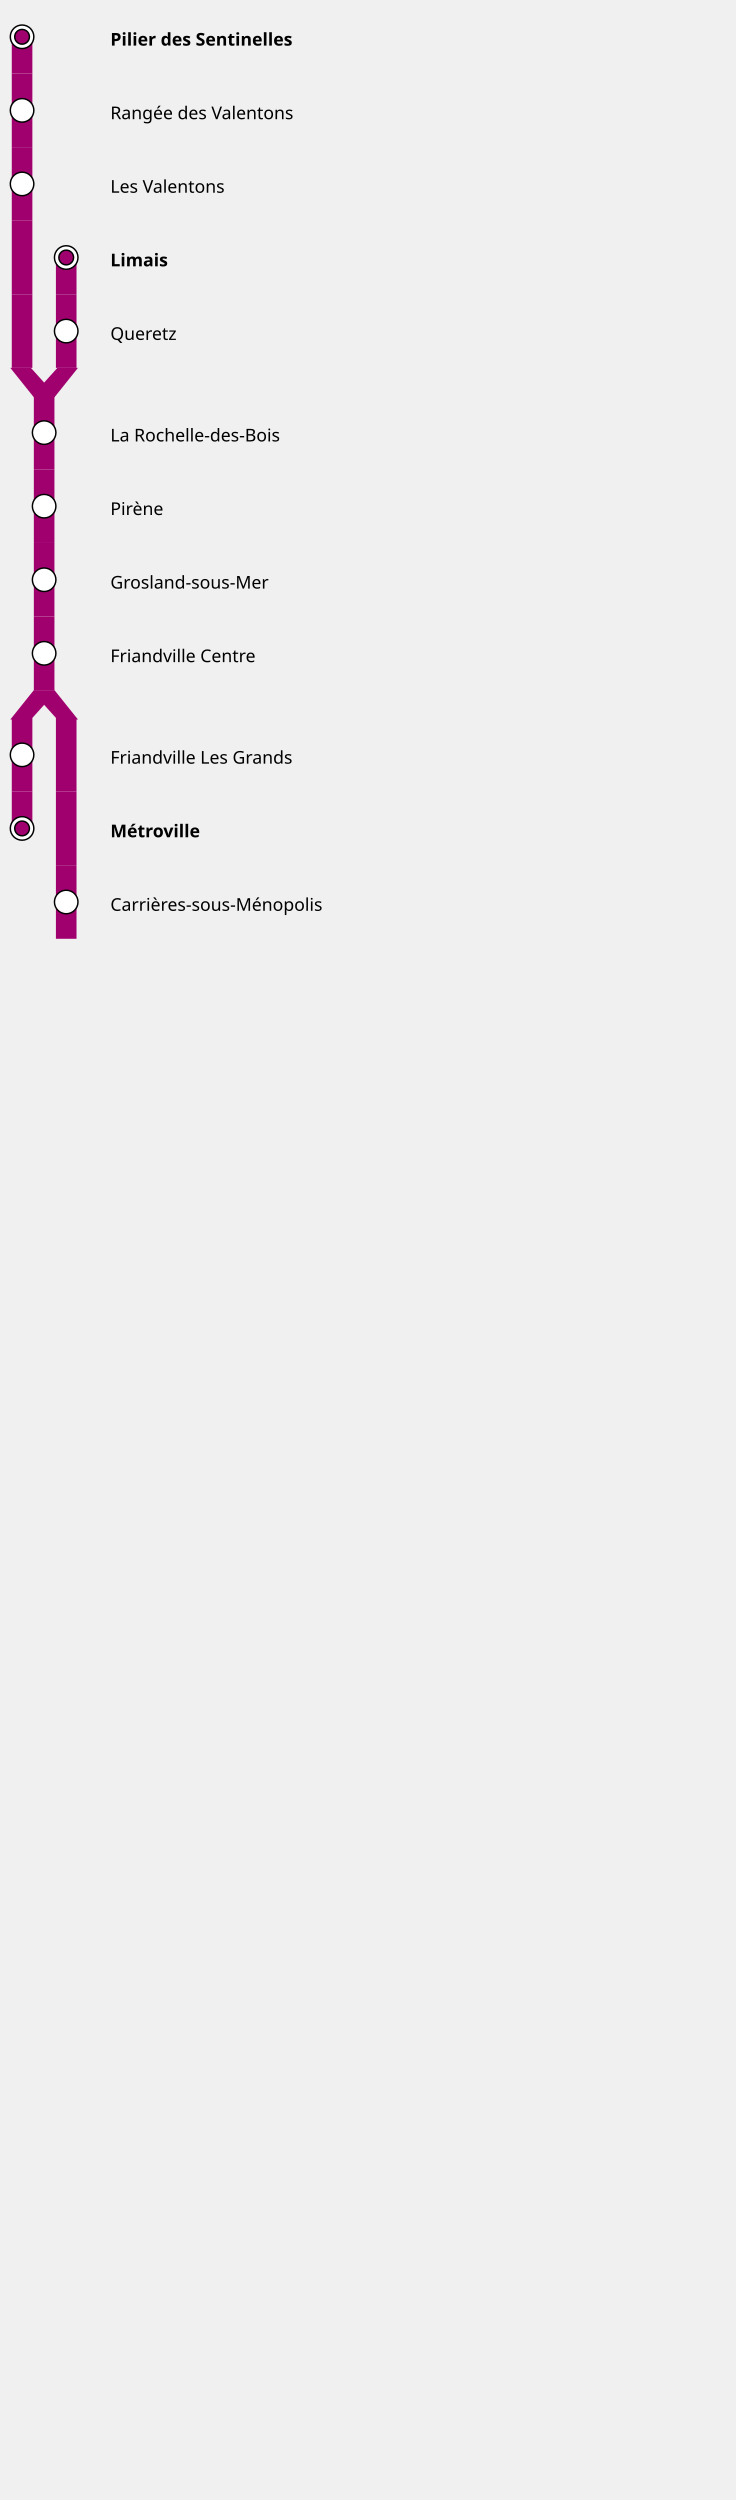
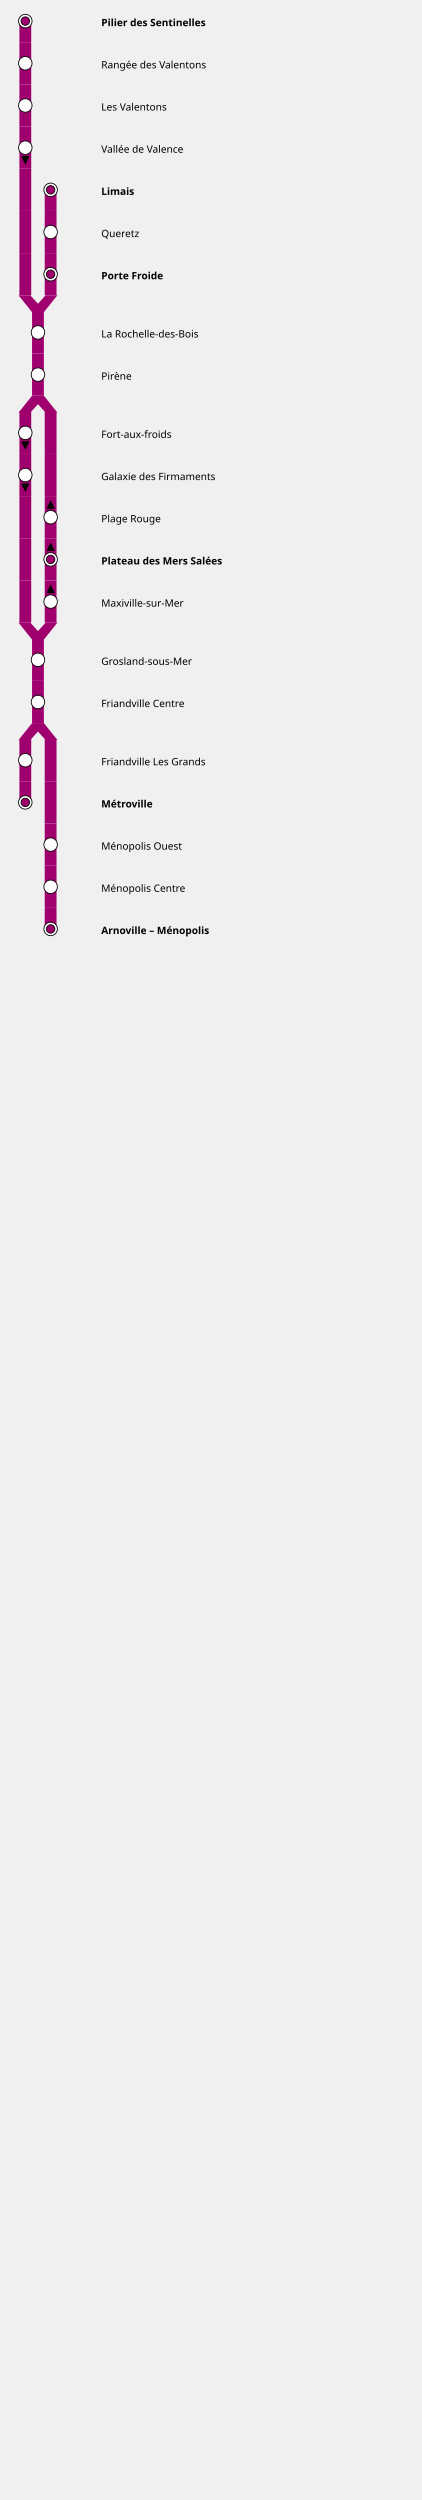
- <svg xmlns="http://www.w3.org/2000/svg" width="500" height="1699">
+ <svg xmlns="http://www.w3.org/2000/svg" width="500" height="2963">
  <style>
text{
	font-family: sans-serif;
}
</style>
-   <rect width="14" height="25" x="8" y="25" fill="#A0006E" />
-   <circle cx="15" cy="25" r="8" fill="white" stroke-width="1" stroke="black" />
-   <circle cx="15" cy="25" r="5" fill="#A0006E" stroke-width="1" stroke="black" />
+   <rect width="14" height="25" x="23" y="25" fill="#A0006E" />
+   <circle cx="30" cy="25" r="8" fill="white" stroke-width="1" stroke="black" />
+   <circle cx="30" cy="25" r="5" fill="#A0006E" stroke-width="1" stroke="black" />
  <a href="https://idfmwiki.miraheze.org/wiki/Accueil" target="_self">
-     <text x="75" y="31" style="cursor:pointer;font-weight:800;">Pilier des Sentinelles</text>
+     <text x="120" y="31" style="cursor:pointer;font-weight:800;">Pilier des Sentinelles</text>
  </a>
-   <rect width="14" height="50" x="8" y="50" fill="#A0006E" />
-   <circle cx="15" cy="75" r="8" fill="white" stroke-width="1" stroke="black" />
+   <rect width="14" height="50" x="23" y="50" fill="#A0006E" />
+   <circle cx="30" cy="75" r="8" fill="white" stroke-width="1" stroke="black" />
  <a href="https://idfmwiki.miraheze.org/wiki/Accueil" target="_self">
-     <text x="75" y="81" style="cursor:pointer;">Rangée des Valentons</text>
+     <text x="120" y="81" style="cursor:pointer;">Rangée des Valentons</text>
  </a>
-   <rect width="14" height="50" x="8" y="100" fill="#A0006E" />
-   <circle cx="15" cy="125" r="8" fill="white" stroke-width="1" stroke="black" />
+   <rect width="14" height="50" x="23" y="100" fill="#A0006E" />
+   <circle cx="30" cy="125" r="8" fill="white" stroke-width="1" stroke="black" />
  <a href="https://idfmwiki.miraheze.org/wiki/Accueil" target="_self">
-     <text x="75" y="131" style="cursor:pointer;">Les Valentons</text>
+     <text x="120" y="131" style="cursor:pointer;">Les Valentons</text>
  </a>
-   <rect width="14" height="50" x="8" y="150" fill="#A0006E" />
-   <rect width="14" height="50" x="8" y="200" fill="#A0006E" />
-   <rect width="14" height="25" x="38" y="175" fill="#A0006E" />
-   <circle cx="45" cy="175" r="8" fill="white" stroke-width="1" stroke="black" />
-   <circle cx="45" cy="175" r="5" fill="#A0006E" stroke-width="1" stroke="black" />
+   <rect width="14" height="50" x="23" y="150" fill="#A0006E" />
+   <polygon points="25,185 35,185 30,195" fill="black" />
+   <circle cx="30" cy="175" r="8" fill="white" stroke-width="1" stroke="black" />
  <a href="https://idfmwiki.miraheze.org/wiki/Accueil" target="_self">
-     <text x="75" y="181" style="cursor:pointer;font-weight:800;">Limais</text>
+     <text x="120" y="181" style="cursor:pointer;">Vallée de Valence</text>
  </a>
-   <rect width="14" height="50" x="38" y="200" fill="#A0006E" />
-   <circle cx="45" cy="225" r="8" fill="white" stroke-width="1" stroke="black" />
+   <rect width="14" height="50" x="23" y="200" fill="#A0006E" />
+   <rect width="14" height="50" x="23" y="250" fill="#A0006E" />
+   <rect width="14" height="50" x="23" y="300" fill="#A0006E" />
+   <rect width="14" height="25" x="53" y="225" fill="#A0006E" />
+   <circle cx="60" cy="225" r="8" fill="white" stroke-width="1" stroke="black" />
+   <circle cx="60" cy="225" r="5" fill="#A0006E" stroke-width="1" stroke="black" />
  <a href="https://idfmwiki.miraheze.org/wiki/Accueil" target="_self">
-     <text x="75" y="231" style="cursor:pointer;">Queretz</text>
+     <text x="120" y="231" style="cursor:pointer;font-weight:800;">Limais</text>
  </a>
-   <polygon points="21,250 7,250 23,270 37,270 53,250 39,250 30,260" fill="#A0006E" />
-   <rect width="14" height="50" x="23" y="269" fill="#A0006E" />
-   <circle cx="30" cy="294" r="8" fill="white" stroke-width="1" stroke="black" />
+   <rect width="14" height="50" x="53" y="250" fill="#A0006E" />
+   <circle cx="60" cy="275" r="8" fill="white" stroke-width="1" stroke="black" />
  <a href="https://idfmwiki.miraheze.org/wiki/Accueil" target="_self">
-     <text x="75" y="300" style="cursor:pointer;">La Rochelle-des-Bois</text>
+     <text x="120" y="281" style="cursor:pointer;">Queretz</text>
  </a>
-   <rect width="14" height="50" x="23" y="319" fill="#A0006E" />
-   <circle cx="30" cy="344" r="8" fill="white" stroke-width="1" stroke="black" />
+   <rect width="14" height="50" x="53" y="300" fill="#A0006E" />
+   <circle cx="60" cy="325" r="8" fill="white" stroke-width="1" stroke="black" />
+   <circle cx="60" cy="325" r="5" fill="#A0006E" stroke-width="1" stroke="black" />
  <a href="https://idfmwiki.miraheze.org/wiki/Accueil" target="_self">
-     <text x="75" y="350" style="cursor:pointer;">Pirène</text>
+     <text x="120" y="331" style="cursor:pointer;font-weight:800;">Porte Froide</text>
  </a>
-   <rect width="14" height="50" x="23" y="369" fill="#A0006E" />
-   <circle cx="30" cy="394" r="8" fill="white" stroke-width="1" stroke="black" />
+   <polygon points="36,350 22,350 38,370 52,370 68,350 54,350 45,360" fill="#A0006E" />
+   <rect width="14" height="50" x="38" y="369" fill="#A0006E" />
+   <circle cx="45" cy="394" r="8" fill="white" stroke-width="1" stroke="black" />
  <a href="https://idfmwiki.miraheze.org/wiki/Accueil" target="_self">
-     <text x="75" y="400" style="cursor:pointer;">Grosland-sous-Mer</text>
+     <text x="120" y="400" style="cursor:pointer;">La Rochelle-des-Bois</text>
  </a>
-   <rect width="14" height="50" x="23" y="419" fill="#A0006E" />
-   <circle cx="30" cy="444" r="8" fill="white" stroke-width="1" stroke="black" />
+   <rect width="14" height="50" x="38" y="419" fill="#A0006E" />
+   <circle cx="45" cy="444" r="8" fill="white" stroke-width="1" stroke="black" />
  <a href="https://idfmwiki.miraheze.org/wiki/Accueil" target="_self">
-     <text x="75" y="450" style="cursor:pointer;">Friandville Centre</text>
+     <text x="120" y="450" style="cursor:pointer;">Pirène</text>
  </a>
-   <polygon points="21,489 7,489 23,469 37,469 53,489 39,489 30,479" fill="#A0006E" />
-   <rect width="14" height="50" x="8" y="488" fill="#A0006E" />
-   <circle cx="15" cy="513" r="8" fill="white" stroke-width="1" stroke="black" />
+   <polygon points="36,489 22,489 38,469 52,469 68,489 54,489 45,479" fill="#A0006E" />
+   <rect width="14" height="50" x="23" y="488" fill="#A0006E" />
+   <polygon points="25,523 35,523 30,533" fill="black" />
+   <circle cx="30" cy="513" r="8" fill="white" stroke-width="1" stroke="black" />
  <a href="https://idfmwiki.miraheze.org/wiki/Accueil" target="_self">
-     <text x="75" y="519" style="cursor:pointer;">Friandville Les Grands</text>
+     <text x="120" y="519" style="cursor:pointer;">Fort-aux-froids</text>
  </a>
-   <rect width="14" height="25" x="8" y="538" fill="#A0006E" />
-   <circle cx="15" cy="563" r="8" fill="white" stroke-width="1" stroke="black" />
-   <circle cx="15" cy="563" r="5" fill="#A0006E" stroke-width="1" stroke="black" />
+   <rect width="14" height="50" x="23" y="538" fill="#A0006E" />
+   <polygon points="25,573 35,573 30,583" fill="black" />
+   <circle cx="30" cy="563" r="8" fill="white" stroke-width="1" stroke="black" />
  <a href="https://idfmwiki.miraheze.org/wiki/Accueil" target="_self">
-     <text x="75" y="569" style="cursor:pointer;font-weight:800;">Métroville</text>
+     <text x="120" y="569" style="cursor:pointer;">Galaxie des Firmaments</text>
  </a>
-   <rect width="14" height="50" x="38" y="488" fill="#A0006E" />
-   <rect width="14" height="50" x="38" y="538" fill="#A0006E" />
-   <rect width="14" height="50" x="38" y="588" fill="#A0006E" />
-   <circle cx="45" cy="613" r="8" fill="white" stroke-width="1" stroke="black" />
+   <rect width="14" height="50" x="23" y="588" fill="#A0006E" />
+   <rect width="14" height="50" x="23" y="638" fill="#A0006E" />
+   <rect width="14" height="50" x="23" y="688" fill="#A0006E" />
+   <rect width="14" height="50" x="53" y="488" fill="#A0006E" />
+   <rect width="14" height="50" x="53" y="538" fill="#A0006E" />
+   <rect width="14" height="50" x="53" y="588" fill="#A0006E" />
+   <polygon points="55,603 65,603 60,593" fill="black" />
+   <circle cx="60" cy="613" r="8" fill="white" stroke-width="1" stroke="black" />
  <a href="https://idfmwiki.miraheze.org/wiki/Accueil" target="_self">
-     <text x="75" y="619" style="cursor:pointer;">Carrières-sous-Ménopolis</text>
+     <text x="120" y="619" style="cursor:pointer;">Plage Rouge</text>
+   </a>
+   <rect width="14" height="50" x="53" y="638" fill="#A0006E" />
+   <polygon points="55,653 65,653 60,643" fill="black" />
+   <circle cx="60" cy="663" r="8" fill="white" stroke-width="1" stroke="black" />
+   <circle cx="60" cy="663" r="5" fill="#A0006E" stroke-width="1" stroke="black" />
+   <a href="https://idfmwiki.miraheze.org/wiki/Accueil" target="_self">
+     <text x="120" y="669" style="cursor:pointer;font-weight:800;">Plateau des Mers Salées</text>
+   </a>
+   <rect width="14" height="50" x="53" y="688" fill="#A0006E" />
+   <polygon points="55,703 65,703 60,693" fill="black" />
+   <circle cx="60" cy="713" r="8" fill="white" stroke-width="1" stroke="black" />
+   <a href="https://idfmwiki.miraheze.org/wiki/Accueil" target="_self">
+     <text x="120" y="719" style="cursor:pointer;">Maxiville-sur-Mer</text>
+   </a>
+   <polygon points="36,738 22,738 38,758 52,758 68,738 54,738 45,748" fill="#A0006E" />
+   <rect width="14" height="50" x="38" y="757" fill="#A0006E" />
+   <circle cx="45" cy="782" r="8" fill="white" stroke-width="1" stroke="black" />
+   <a href="https://idfmwiki.miraheze.org/wiki/Accueil" target="_self">
+     <text x="120" y="788" style="cursor:pointer;">Grosland-sous-Mer</text>
+   </a>
+   <rect width="14" height="50" x="38" y="807" fill="#A0006E" />
+   <circle cx="45" cy="832" r="8" fill="white" stroke-width="1" stroke="black" />
+   <a href="https://idfmwiki.miraheze.org/wiki/Accueil" target="_self">
+     <text x="120" y="838" style="cursor:pointer;">Friandville Centre</text>
+   </a>
+   <polygon points="36,877 22,877 38,857 52,857 68,877 54,877 45,867" fill="#A0006E" />
+   <rect width="14" height="50" x="23" y="876" fill="#A0006E" />
+   <circle cx="30" cy="901" r="8" fill="white" stroke-width="1" stroke="black" />
+   <a href="https://idfmwiki.miraheze.org/wiki/Accueil" target="_self">
+     <text x="120" y="907" style="cursor:pointer;">Friandville Les Grands</text>
+   </a>
+   <rect width="14" height="25" x="23" y="926" fill="#A0006E" />
+   <circle cx="30" cy="951" r="8" fill="white" stroke-width="1" stroke="black" />
+   <circle cx="30" cy="951" r="5" fill="#A0006E" stroke-width="1" stroke="black" />
+   <a href="https://idfmwiki.miraheze.org/wiki/Accueil" target="_self">
+     <text x="120" y="957" style="cursor:pointer;font-weight:800;">Métroville</text>
+   </a>
+   <rect width="14" height="50" x="53" y="876" fill="#A0006E" />
+   <rect width="14" height="50" x="53" y="926" fill="#A0006E" />
+   <rect width="14" height="50" x="53" y="976" fill="#A0006E" />
+   <circle cx="60" cy="1001" r="8" fill="white" stroke-width="1" stroke="black" />
+   <a href="https://idfmwiki.miraheze.org/wiki/Accueil" target="_self">
+     <text x="120" y="1007" style="cursor:pointer;">Ménopolis Ouest</text>
+   </a>
+   <rect width="14" height="50" x="53" y="1026" fill="#A0006E" />
+   <circle cx="60" cy="1051" r="8" fill="white" stroke-width="1" stroke="black" />
+   <a href="https://idfmwiki.miraheze.org/wiki/Accueil" target="_self">
+     <text x="120" y="1057" style="cursor:pointer;">Ménopolis Centre</text>
+   </a>
+   <rect width="14" height="25" x="53" y="1076" fill="#A0006E" />
+   <circle cx="60" cy="1101" r="8" fill="white" stroke-width="1" stroke="black" />
+   <circle cx="60" cy="1101" r="5" fill="#A0006E" stroke-width="1" stroke="black" />
+   <a href="https://idfmwiki.miraheze.org/wiki/Accueil" target="_self">
+     <text x="120" y="1107" style="cursor:pointer;font-weight:800;">Arnoville – Ménopolis</text>
  </a>
</svg>
